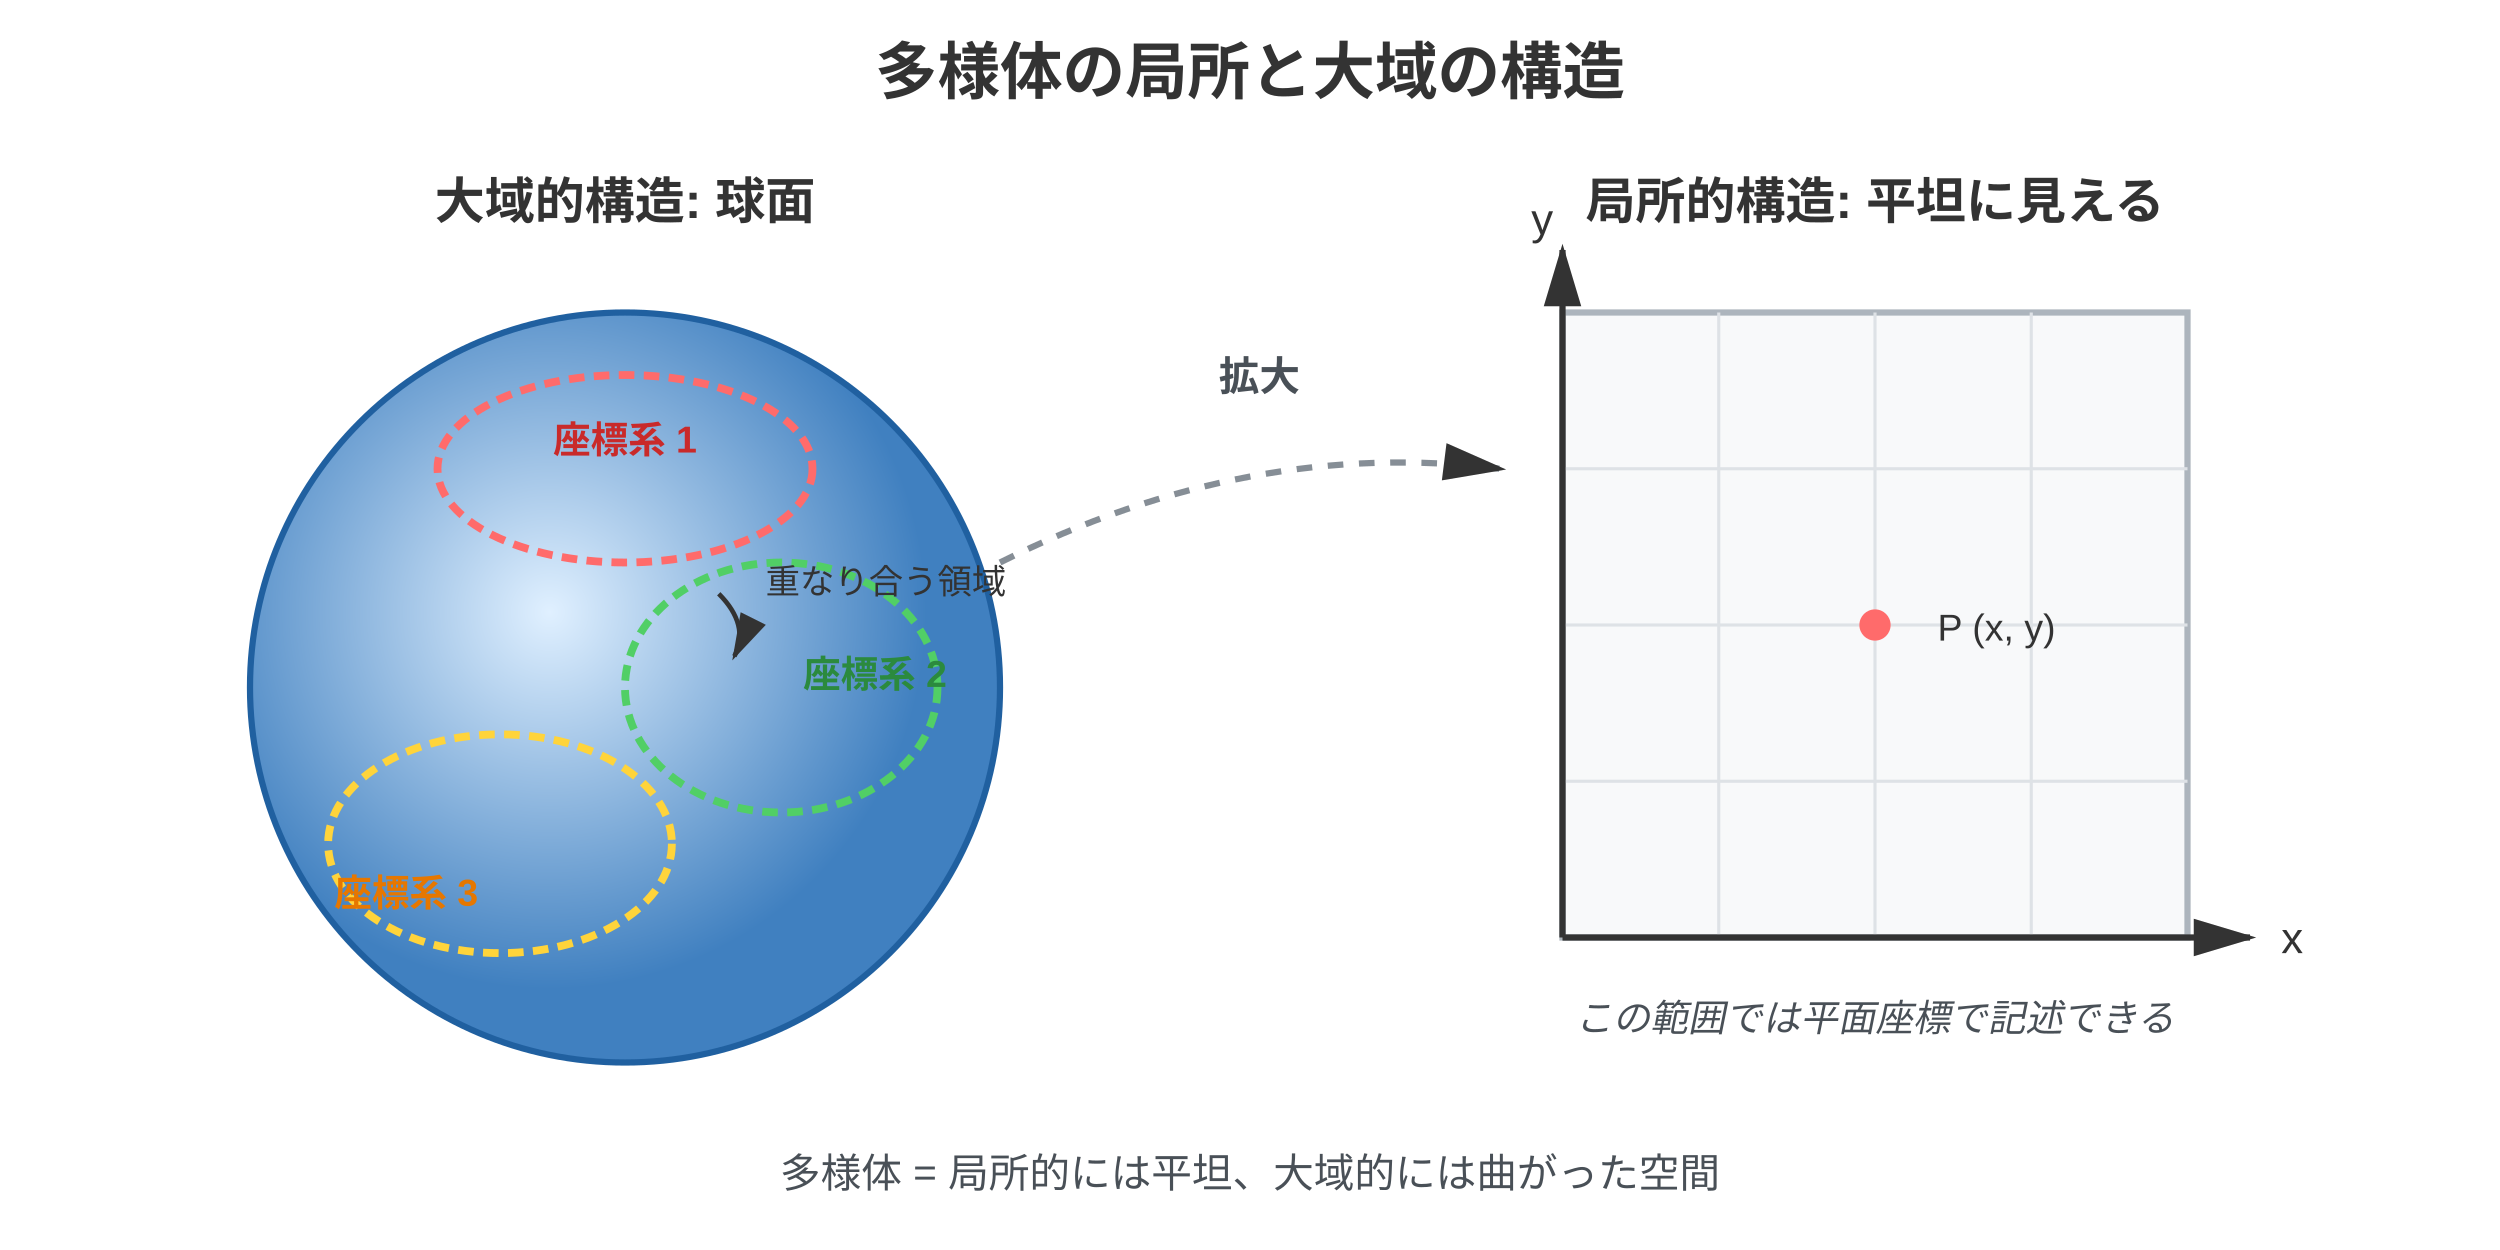
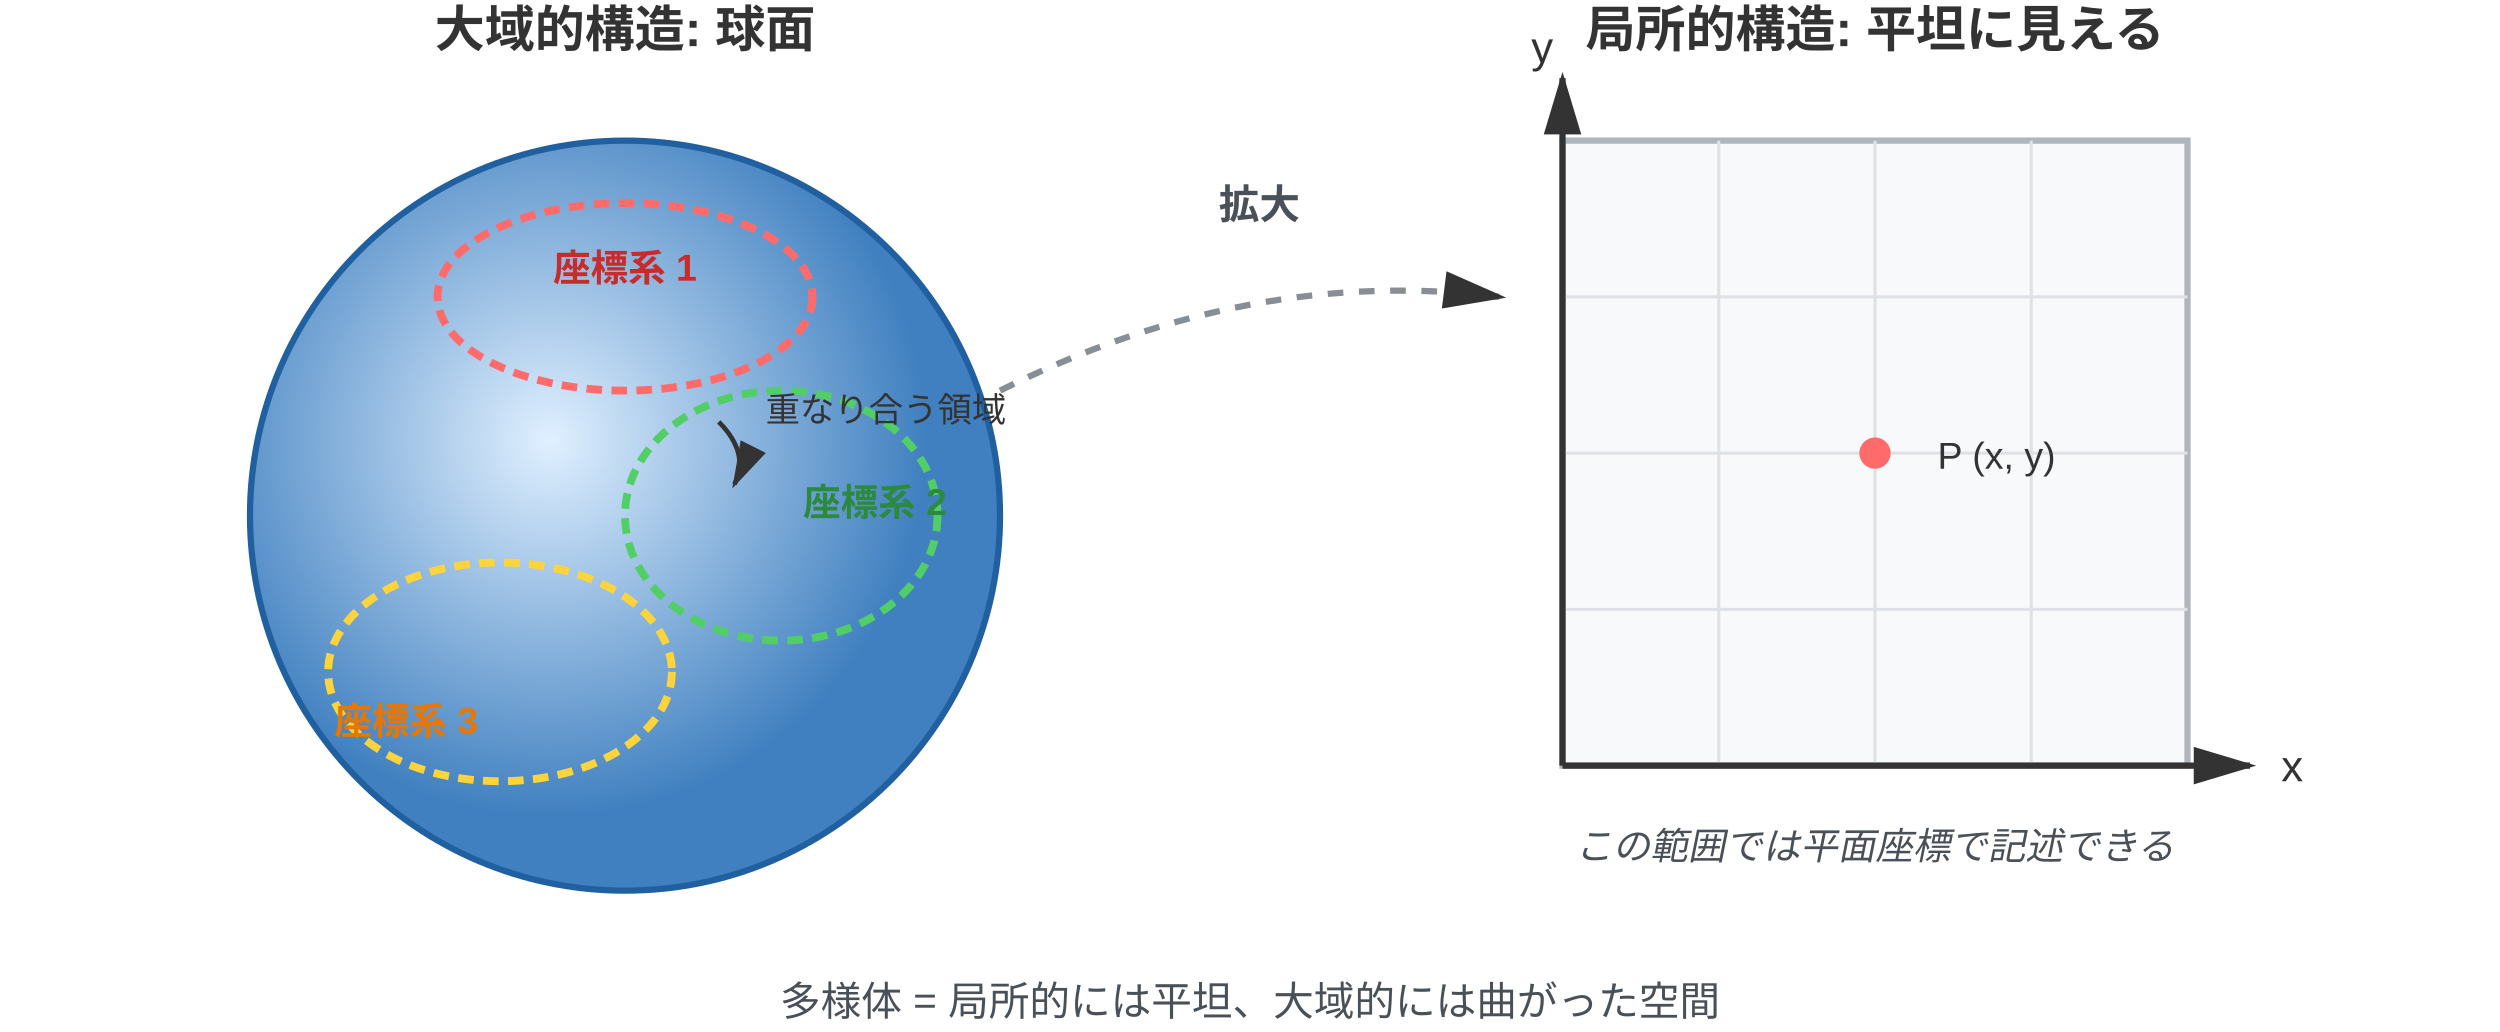
- <svg xmlns="http://www.w3.org/2000/svg" viewBox="0 0 800 400">
+ <svg xmlns="http://www.w3.org/2000/svg" viewBox="0 55 800 330">
  <defs>
    <marker id="arrowhead" markerWidth="10" markerHeight="10" refX="9" refY="3" orient="auto">
      <polygon points="0 0, 10 3, 0 6" fill="#333" />
    </marker>
    <radialGradient id="sphereGrad" cx="40%" cy="40%">
      <stop offset="0%" style="stop-color:#e0f0ff;stop-opacity:1" />
      <stop offset="100%" style="stop-color:#4080c0;stop-opacity:1" />
    </radialGradient>
  </defs>
-   <text x="400" y="30" font-family="Arial, sans-serif" font-size="20" font-weight="bold" text-anchor="middle" fill="#333">多様体の局所と大域の構造</text>
  <g id="sphere">
    <text x="200" y="70" font-family="Arial, sans-serif" font-size="16" font-weight="bold" text-anchor="middle" fill="#333">大域的構造: 球面</text>
    <circle cx="200" cy="220" r="120" fill="url(#sphereGrad)" stroke="#2060a0" stroke-width="2" />
    <ellipse cx="200" cy="150" rx="60" ry="30" fill="none" stroke="#ff6b6b" stroke-width="2.5" stroke-dasharray="5,3" />
    <text x="200" y="145" font-family="Arial, sans-serif" font-size="12" text-anchor="middle" fill="#c92a2a" font-weight="bold">座標系 1</text>
    <ellipse cx="250" cy="220" rx="50" ry="40" fill="none" stroke="#51cf66" stroke-width="2.5" stroke-dasharray="5,3" />
    <text x="280" y="220" font-family="Arial, sans-serif" font-size="12" text-anchor="middle" fill="#2b8a3e" font-weight="bold">座標系 2</text>
    <ellipse cx="160" cy="270" rx="55" ry="35" fill="none" stroke="#ffd43b" stroke-width="2.5" stroke-dasharray="5,3" />
    <text x="130" y="290" font-family="Arial, sans-serif" font-size="12" text-anchor="middle" fill="#e67700" font-weight="bold">座標系 3</text>
    <path d="M 230 190 Q 240 200 235 210" fill="none" stroke="#333" stroke-width="1.5" marker-end="url(#arrowhead)" />
    <text x="245" y="190" font-family="Arial, sans-serif" font-size="11" fill="#333">重なり合う領域</text>
  </g>
  <g id="local-patch">
    <text x="600" y="70" font-family="Arial, sans-serif" font-size="16" font-weight="bold" text-anchor="middle" fill="#333">局所的構造: 平坦に見える</text>
    <rect x="500" y="100" width="200" height="200" fill="#f8f9fa" stroke="#adb5bd" stroke-width="2" />
    <g stroke="#dee2e6" stroke-width="1">
      <line x1="550" y1="100" x2="550" y2="300" />
      <line x1="600" y1="100" x2="600" y2="300" />
      <line x1="650" y1="100" x2="650" y2="300" />
      <line x1="500" y1="150" x2="700" y2="150" />
      <line x1="500" y1="200" x2="700" y2="200" />
      <line x1="500" y1="250" x2="700" y2="250" />
    </g>
    <line x1="500" y1="300" x2="720" y2="300" stroke="#333" stroke-width="2" marker-end="url(#arrowhead)" />
    <line x1="500" y1="300" x2="500" y2="80" stroke="#333" stroke-width="2" marker-end="url(#arrowhead)" />
    <text x="730" y="305" font-family="Arial, sans-serif" font-size="14" fill="#333">x</text>
    <text x="490" y="75" font-family="Arial, sans-serif" font-size="14" fill="#333">y</text>
    <circle cx="600" cy="200" r="5" fill="#ff6b6b" />
    <text x="620" y="205" font-family="Arial, sans-serif" font-size="12" fill="#333">P (x, y)</text>
    <text x="600" y="330" font-family="Arial, sans-serif" font-size="12" text-anchor="middle" fill="#495057" font-style="italic">この範囲では平面座標で記述できる</text>
  </g>
  <path d="M 320 180 Q 400 140 480 150" fill="none" stroke="#868e96" stroke-width="2" stroke-dasharray="5,5" marker-end="url(#arrowhead)" />
  <text x="390" y="125" font-family="Arial, sans-serif" font-size="13" fill="#495057" font-weight="bold">拡大</text>
  <text x="400" y="380" font-family="Arial, sans-serif" font-size="13" text-anchor="middle" fill="#495057">
    多様体 = 局所的には平坦、大域的には曲がった空間
  </text>
</svg>
